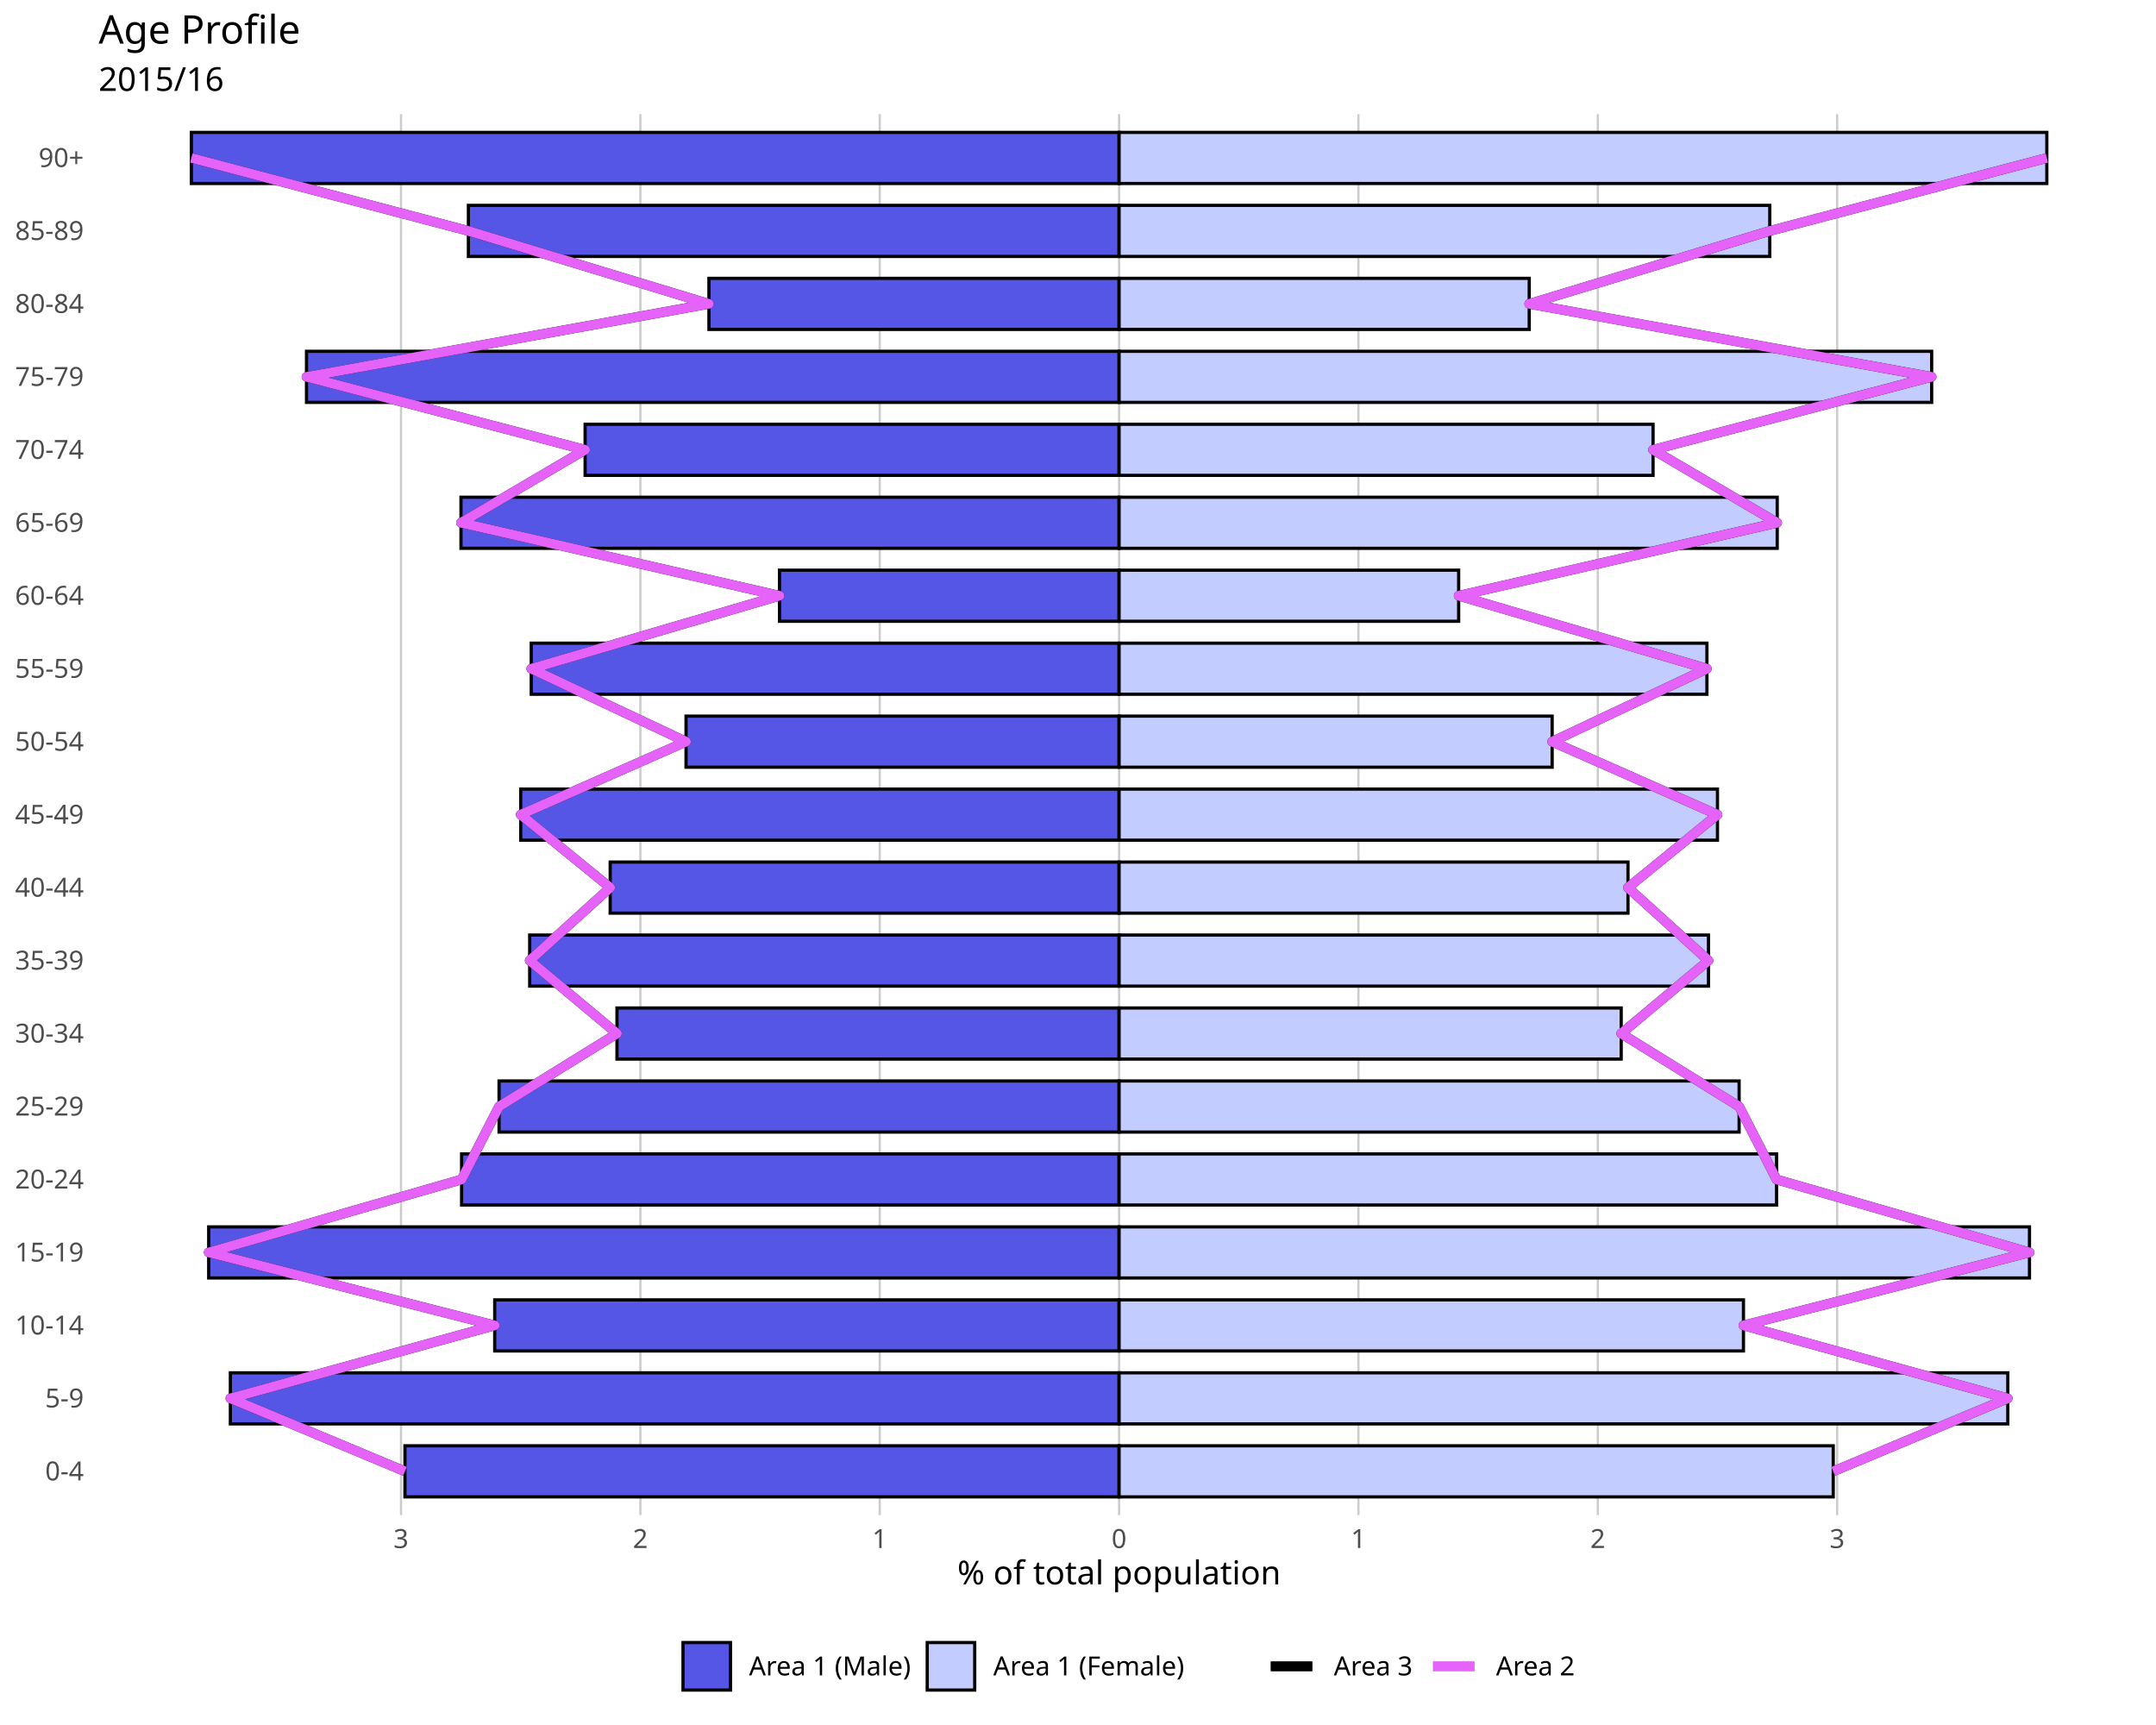
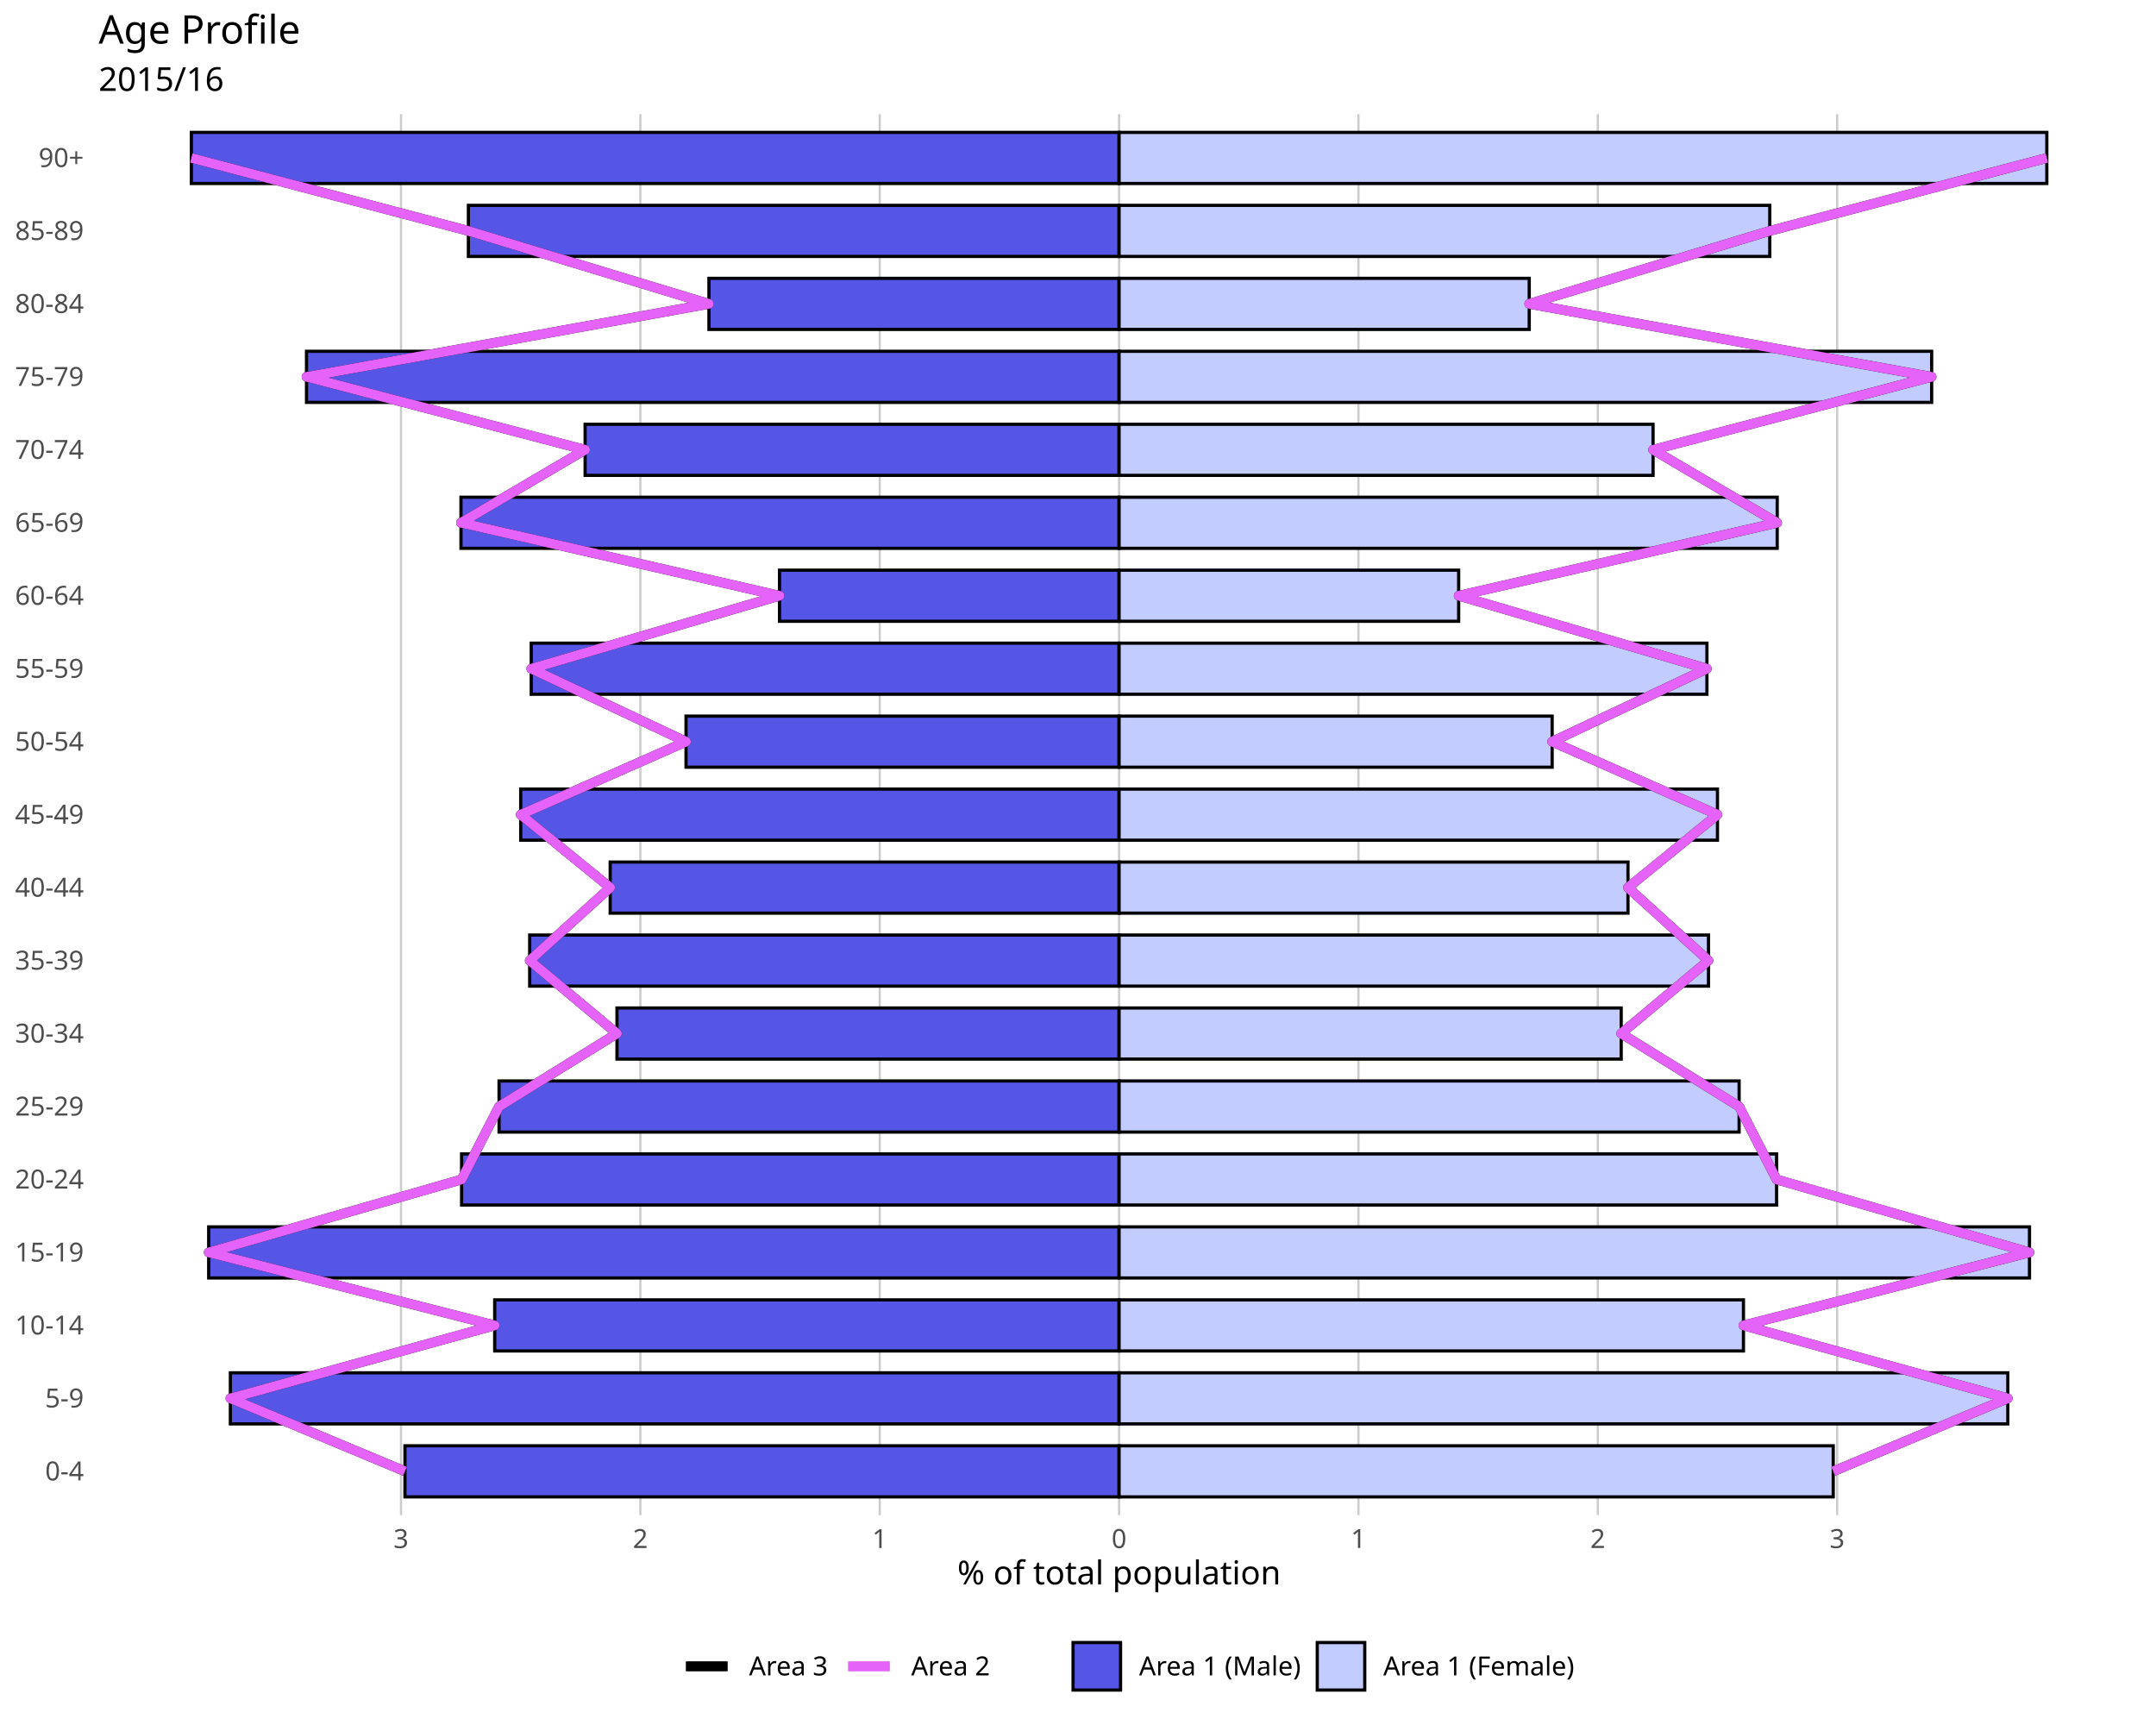
<svg xmlns="http://www.w3.org/2000/svg" class="svglite" data-engine-version="2.0" width="720.00pt" height="576.00pt" viewBox="0 0 720.00 576.00">
  <defs>
    <style type="text/css">
    .svglite line, .svglite polyline, .svglite polygon, .svglite path, .svglite rect, .svglite circle {
      fill: none;
      stroke: #000000;
      stroke-linecap: round;
      stroke-linejoin: round;
      stroke-miterlimit: 10.00;
    }
  </style>
  </defs>
  <rect width="100%" height="100%" style="stroke: none; fill: #FFFFFF;" />
  <defs>
    <clipPath id="cpMC4wMHw3MjAuMDB8MC4wMHw1NzYuMDA=">
      <rect x="0.00" y="0.00" width="720.00" height="576.00" />
    </clipPath>
  </defs>
  <g clip-path="url(#cpMC4wMHw3MjAuMDB8MC4wMHw1NzYuMDA=)">
</g>
  <defs>
    <clipPath id="cpMzIuOTJ8NzE0LjUyfDM4LjEyfDUwNS45MQ==">
      <rect x="32.92" y="38.12" width="681.60" height="467.80" />
    </clipPath>
  </defs>
  <g clip-path="url(#cpMzIuOTJ8NzE0LjUyfDM4LjEyfDUwNS45MQ==)">
    <polyline points="133.92,505.91 133.92,38.12 " style="stroke-width: 0.75; stroke: #CCCCCC;" />
    <polyline points="213.85,505.91 213.85,38.12 " style="stroke-width: 0.75; stroke: #CCCCCC;" />
    <polyline points="293.79,505.91 293.79,38.12 " style="stroke-width: 0.75; stroke: #CCCCCC;" />
    <polyline points="373.72,505.91 373.72,38.12 " style="stroke-width: 0.75; stroke: #CCCCCC;" />
    <polyline points="453.65,505.91 453.65,38.12 " style="stroke-width: 0.75; stroke: #CCCCCC;" />
    <polyline points="533.59,505.91 533.59,38.12 " style="stroke-width: 0.75; stroke: #CCCCCC;" />
    <polyline points="613.52,505.91 613.52,38.12 " style="stroke-width: 0.75; stroke: #CCCCCC;" />
-     <rect x="135.23" y="482.77" width="238.49" height="17.06" style="stroke-width: 1.07; stroke-linecap: square; stroke-linejoin: miter; fill: #5555E6;" />
-     <rect x="76.93" y="458.40" width="296.79" height="17.06" style="stroke-width: 1.07; stroke-linecap: square; stroke-linejoin: miter; fill: #5555E6;" />
-     <rect x="165.21" y="434.04" width="208.51" height="17.06" style="stroke-width: 1.07; stroke-linecap: square; stroke-linejoin: miter; fill: #5555E6;" />
-     <rect x="69.69" y="409.67" width="304.03" height="17.06" style="stroke-width: 1.07; stroke-linecap: square; stroke-linejoin: miter; fill: #5555E6;" />
-     <rect x="154.15" y="385.31" width="219.57" height="17.06" style="stroke-width: 1.07; stroke-linecap: square; stroke-linejoin: miter; fill: #5555E6;" />
-     <rect x="166.66" y="360.95" width="207.06" height="17.06" style="stroke-width: 1.07; stroke-linecap: square; stroke-linejoin: miter; fill: #5555E6;" />
-     <rect x="206.04" y="336.58" width="167.68" height="17.06" style="stroke-width: 1.07; stroke-linecap: square; stroke-linejoin: miter; fill: #5555E6;" />
-     <rect x="176.89" y="312.22" width="196.83" height="17.06" style="stroke-width: 1.07; stroke-linecap: square; stroke-linejoin: miter; fill: #5555E6;" />
-     <rect x="203.77" y="287.85" width="169.95" height="17.06" style="stroke-width: 1.07; stroke-linecap: square; stroke-linejoin: miter; fill: #5555E6;" />
-     <rect x="173.89" y="263.49" width="199.83" height="17.06" style="stroke-width: 1.07; stroke-linecap: square; stroke-linejoin: miter; fill: #5555E6;" />
-     <rect x="229.10" y="239.12" width="144.62" height="17.06" style="stroke-width: 1.07; stroke-linecap: square; stroke-linejoin: miter; fill: #5555E6;" />
-     <rect x="177.41" y="214.76" width="196.31" height="17.06" style="stroke-width: 1.07; stroke-linecap: square; stroke-linejoin: miter; fill: #5555E6;" />
-     <rect x="260.32" y="190.39" width="113.40" height="17.06" style="stroke-width: 1.07; stroke-linecap: square; stroke-linejoin: miter; fill: #5555E6;" />
-     <rect x="153.94" y="166.03" width="219.78" height="17.06" style="stroke-width: 1.07; stroke-linecap: square; stroke-linejoin: miter; fill: #5555E6;" />
-     <rect x="195.40" y="141.67" width="178.32" height="17.06" style="stroke-width: 1.07; stroke-linecap: square; stroke-linejoin: miter; fill: #5555E6;" />
-     <rect x="102.36" y="117.30" width="271.36" height="17.06" style="stroke-width: 1.07; stroke-linecap: square; stroke-linejoin: miter; fill: #5555E6;" />
-     <rect x="236.75" y="92.94" width="136.97" height="17.06" style="stroke-width: 1.07; stroke-linecap: square; stroke-linejoin: miter; fill: #5555E6;" />
-     <rect x="156.42" y="68.57" width="217.30" height="17.06" style="stroke-width: 1.07; stroke-linecap: square; stroke-linejoin: miter; fill: #5555E6;" />
-     <rect x="63.90" y="44.21" width="309.82" height="17.06" style="stroke-width: 1.07; stroke-linecap: square; stroke-linejoin: miter; fill: #5555E6;" />
-     <rect x="373.72" y="482.77" width="238.49" height="17.06" style="stroke-width: 1.07; stroke-linecap: square; stroke-linejoin: miter; fill: #C2CCFF;" />
-     <rect x="373.72" y="458.40" width="296.79" height="17.06" style="stroke-width: 1.07; stroke-linecap: square; stroke-linejoin: miter; fill: #C2CCFF;" />
-     <rect x="373.72" y="434.04" width="208.51" height="17.06" style="stroke-width: 1.07; stroke-linecap: square; stroke-linejoin: miter; fill: #C2CCFF;" />
-     <rect x="373.72" y="409.67" width="304.03" height="17.06" style="stroke-width: 1.07; stroke-linecap: square; stroke-linejoin: miter; fill: #C2CCFF;" />
-     <rect x="373.72" y="385.31" width="219.57" height="17.06" style="stroke-width: 1.07; stroke-linecap: square; stroke-linejoin: miter; fill: #C2CCFF;" />
-     <rect x="373.72" y="360.95" width="207.06" height="17.06" style="stroke-width: 1.07; stroke-linecap: square; stroke-linejoin: miter; fill: #C2CCFF;" />
-     <rect x="373.72" y="336.58" width="167.68" height="17.06" style="stroke-width: 1.07; stroke-linecap: square; stroke-linejoin: miter; fill: #C2CCFF;" />
-     <rect x="373.72" y="312.22" width="196.83" height="17.06" style="stroke-width: 1.07; stroke-linecap: square; stroke-linejoin: miter; fill: #C2CCFF;" />
-     <rect x="373.72" y="287.85" width="169.95" height="17.06" style="stroke-width: 1.07; stroke-linecap: square; stroke-linejoin: miter; fill: #C2CCFF;" />
-     <rect x="373.72" y="263.49" width="199.83" height="17.06" style="stroke-width: 1.07; stroke-linecap: square; stroke-linejoin: miter; fill: #C2CCFF;" />
-     <rect x="373.72" y="239.12" width="144.62" height="17.06" style="stroke-width: 1.07; stroke-linecap: square; stroke-linejoin: miter; fill: #C2CCFF;" />
-     <rect x="373.72" y="214.76" width="196.31" height="17.06" style="stroke-width: 1.07; stroke-linecap: square; stroke-linejoin: miter; fill: #C2CCFF;" />
-     <rect x="373.72" y="190.39" width="113.40" height="17.06" style="stroke-width: 1.07; stroke-linecap: square; stroke-linejoin: miter; fill: #C2CCFF;" />
-     <rect x="373.72" y="166.03" width="219.78" height="17.06" style="stroke-width: 1.07; stroke-linecap: square; stroke-linejoin: miter; fill: #C2CCFF;" />
-     <rect x="373.72" y="141.67" width="178.32" height="17.06" style="stroke-width: 1.07; stroke-linecap: square; stroke-linejoin: miter; fill: #C2CCFF;" />
-     <rect x="373.72" y="117.30" width="271.36" height="17.06" style="stroke-width: 1.07; stroke-linecap: square; stroke-linejoin: miter; fill: #C2CCFF;" />
-     <rect x="373.72" y="92.94" width="136.97" height="17.06" style="stroke-width: 1.07; stroke-linecap: square; stroke-linejoin: miter; fill: #C2CCFF;" />
-     <rect x="373.72" y="68.57" width="217.30" height="17.06" style="stroke-width: 1.07; stroke-linecap: square; stroke-linejoin: miter; fill: #C2CCFF;" />
-     <rect x="373.72" y="44.21" width="309.82" height="17.06" style="stroke-width: 1.07; stroke-linecap: square; stroke-linejoin: miter; fill: #C2CCFF;" />
+     <rect x="135.23" y="482.77" width="238.49" height="17.06" style="stroke-width: 1.07; stroke-linecap: butt; stroke-linejoin: miter; fill: #5555E6;" />
+     <rect x="76.93" y="458.40" width="296.79" height="17.06" style="stroke-width: 1.07; stroke-linecap: butt; stroke-linejoin: miter; fill: #5555E6;" />
+     <rect x="165.21" y="434.04" width="208.51" height="17.06" style="stroke-width: 1.07; stroke-linecap: butt; stroke-linejoin: miter; fill: #5555E6;" />
+     <rect x="69.69" y="409.67" width="304.03" height="17.06" style="stroke-width: 1.07; stroke-linecap: butt; stroke-linejoin: miter; fill: #5555E6;" />
+     <rect x="154.15" y="385.31" width="219.57" height="17.06" style="stroke-width: 1.07; stroke-linecap: butt; stroke-linejoin: miter; fill: #5555E6;" />
+     <rect x="166.66" y="360.95" width="207.06" height="17.06" style="stroke-width: 1.07; stroke-linecap: butt; stroke-linejoin: miter; fill: #5555E6;" />
+     <rect x="206.04" y="336.58" width="167.68" height="17.06" style="stroke-width: 1.07; stroke-linecap: butt; stroke-linejoin: miter; fill: #5555E6;" />
+     <rect x="176.89" y="312.22" width="196.83" height="17.06" style="stroke-width: 1.07; stroke-linecap: butt; stroke-linejoin: miter; fill: #5555E6;" />
+     <rect x="203.77" y="287.85" width="169.95" height="17.06" style="stroke-width: 1.07; stroke-linecap: butt; stroke-linejoin: miter; fill: #5555E6;" />
+     <rect x="173.89" y="263.49" width="199.83" height="17.06" style="stroke-width: 1.07; stroke-linecap: butt; stroke-linejoin: miter; fill: #5555E6;" />
+     <rect x="229.10" y="239.12" width="144.62" height="17.06" style="stroke-width: 1.07; stroke-linecap: butt; stroke-linejoin: miter; fill: #5555E6;" />
+     <rect x="177.41" y="214.76" width="196.31" height="17.06" style="stroke-width: 1.07; stroke-linecap: butt; stroke-linejoin: miter; fill: #5555E6;" />
+     <rect x="260.32" y="190.39" width="113.40" height="17.06" style="stroke-width: 1.07; stroke-linecap: butt; stroke-linejoin: miter; fill: #5555E6;" />
+     <rect x="153.94" y="166.03" width="219.78" height="17.06" style="stroke-width: 1.07; stroke-linecap: butt; stroke-linejoin: miter; fill: #5555E6;" />
+     <rect x="195.40" y="141.67" width="178.32" height="17.06" style="stroke-width: 1.07; stroke-linecap: butt; stroke-linejoin: miter; fill: #5555E6;" />
+     <rect x="102.36" y="117.30" width="271.36" height="17.06" style="stroke-width: 1.07; stroke-linecap: butt; stroke-linejoin: miter; fill: #5555E6;" />
+     <rect x="236.75" y="92.94" width="136.97" height="17.06" style="stroke-width: 1.07; stroke-linecap: butt; stroke-linejoin: miter; fill: #5555E6;" />
+     <rect x="156.42" y="68.57" width="217.30" height="17.06" style="stroke-width: 1.07; stroke-linecap: butt; stroke-linejoin: miter; fill: #5555E6;" />
+     <rect x="63.90" y="44.21" width="309.82" height="17.06" style="stroke-width: 1.07; stroke-linecap: butt; stroke-linejoin: miter; fill: #5555E6;" />
+     <rect x="373.72" y="482.77" width="238.49" height="17.06" style="stroke-width: 1.07; stroke-linecap: butt; stroke-linejoin: miter; fill: #C2CCFF;" />
+     <rect x="373.72" y="458.40" width="296.79" height="17.06" style="stroke-width: 1.07; stroke-linecap: butt; stroke-linejoin: miter; fill: #C2CCFF;" />
+     <rect x="373.72" y="434.04" width="208.51" height="17.06" style="stroke-width: 1.07; stroke-linecap: butt; stroke-linejoin: miter; fill: #C2CCFF;" />
+     <rect x="373.72" y="409.67" width="304.03" height="17.06" style="stroke-width: 1.07; stroke-linecap: butt; stroke-linejoin: miter; fill: #C2CCFF;" />
+     <rect x="373.72" y="385.31" width="219.57" height="17.06" style="stroke-width: 1.07; stroke-linecap: butt; stroke-linejoin: miter; fill: #C2CCFF;" />
+     <rect x="373.72" y="360.95" width="207.06" height="17.06" style="stroke-width: 1.07; stroke-linecap: butt; stroke-linejoin: miter; fill: #C2CCFF;" />
+     <rect x="373.72" y="336.58" width="167.68" height="17.06" style="stroke-width: 1.07; stroke-linecap: butt; stroke-linejoin: miter; fill: #C2CCFF;" />
+     <rect x="373.72" y="312.22" width="196.83" height="17.06" style="stroke-width: 1.07; stroke-linecap: butt; stroke-linejoin: miter; fill: #C2CCFF;" />
+     <rect x="373.72" y="287.85" width="169.95" height="17.06" style="stroke-width: 1.07; stroke-linecap: butt; stroke-linejoin: miter; fill: #C2CCFF;" />
+     <rect x="373.72" y="263.49" width="199.83" height="17.06" style="stroke-width: 1.07; stroke-linecap: butt; stroke-linejoin: miter; fill: #C2CCFF;" />
+     <rect x="373.72" y="239.12" width="144.62" height="17.06" style="stroke-width: 1.07; stroke-linecap: butt; stroke-linejoin: miter; fill: #C2CCFF;" />
+     <rect x="373.72" y="214.76" width="196.31" height="17.06" style="stroke-width: 1.07; stroke-linecap: butt; stroke-linejoin: miter; fill: #C2CCFF;" />
+     <rect x="373.72" y="190.39" width="113.40" height="17.06" style="stroke-width: 1.07; stroke-linecap: butt; stroke-linejoin: miter; fill: #C2CCFF;" />
+     <rect x="373.72" y="166.03" width="219.78" height="17.06" style="stroke-width: 1.07; stroke-linecap: butt; stroke-linejoin: miter; fill: #C2CCFF;" />
+     <rect x="373.72" y="141.67" width="178.32" height="17.06" style="stroke-width: 1.07; stroke-linecap: butt; stroke-linejoin: miter; fill: #C2CCFF;" />
+     <rect x="373.72" y="117.30" width="271.36" height="17.06" style="stroke-width: 1.07; stroke-linecap: butt; stroke-linejoin: miter; fill: #C2CCFF;" />
+     <rect x="373.72" y="92.94" width="136.97" height="17.06" style="stroke-width: 1.07; stroke-linecap: butt; stroke-linejoin: miter; fill: #C2CCFF;" />
+     <rect x="373.72" y="68.57" width="217.30" height="17.06" style="stroke-width: 1.07; stroke-linecap: butt; stroke-linejoin: miter; fill: #C2CCFF;" />
+     <rect x="373.72" y="44.21" width="309.82" height="17.06" style="stroke-width: 1.07; stroke-linecap: butt; stroke-linejoin: miter; fill: #C2CCFF;" />
    <polyline points="612.21,491.30 670.51,466.93 582.23,442.57 677.75,418.20 593.29,393.84 580.78,369.47 541.40,345.11 570.55,320.74 543.67,296.38 573.55,272.02 518.34,247.65 570.03,223.29 487.12,198.92 593.50,174.56 552.04,150.19 645.08,125.83 510.69,101.46 591.02,77.10 683.54,52.74 " style="stroke-width: 3.20; stroke-linecap: butt;" />
    <polyline points="135.23,491.30 76.93,466.93 165.21,442.57 69.69,418.20 154.15,393.84 166.66,369.47 206.04,345.11 176.89,320.74 203.77,296.38 173.89,272.02 229.10,247.65 177.41,223.29 260.32,198.92 153.94,174.56 195.40,150.19 102.36,125.83 236.75,101.46 156.42,77.10 63.90,52.74 " style="stroke-width: 3.20; stroke-linecap: butt;" />
    <polyline points="612.21,491.30 670.51,466.93 582.23,442.57 677.75,418.20 593.29,393.84 580.78,369.47 541.40,345.11 570.55,320.74 543.67,296.38 573.55,272.02 518.34,247.65 570.03,223.29 487.12,198.92 593.50,174.56 552.04,150.19 645.08,125.83 510.69,101.46 591.02,77.10 683.54,52.74 " style="stroke-width: 3.20; stroke: #E563F9; stroke-linecap: butt;" />
    <polyline points="135.23,491.30 76.93,466.93 165.21,442.57 69.69,418.20 154.15,393.84 166.66,369.47 206.04,345.11 176.89,320.74 203.77,296.38 173.89,272.02 229.10,247.65 177.41,223.29 260.32,198.92 153.94,174.56 195.40,150.19 102.36,125.83 236.75,101.46 156.42,77.10 63.90,52.74 " style="stroke-width: 3.20; stroke: #E563F9; stroke-linecap: butt;" />
  </g>
  <g clip-path="url(#cpMC4wMHw3MjAuMDB8MC4wMHw1NzYuMDA=)">
    <text x="27.99" y="494.32" text-anchor="end" style="font-size: 8.80px; fill: #4D4D4D; font-family: sans;" textLength="12.72px" lengthAdjust="spacingAndGlyphs">0-4</text>
    <text x="27.99" y="469.96" text-anchor="end" style="font-size: 8.80px; fill: #4D4D4D; font-family: sans;" textLength="12.72px" lengthAdjust="spacingAndGlyphs">5-9</text>
    <text x="27.99" y="445.60" text-anchor="end" style="font-size: 8.80px; fill: #4D4D4D; font-family: sans;" textLength="22.51px" lengthAdjust="spacingAndGlyphs">10-14</text>
    <text x="27.99" y="421.23" text-anchor="end" style="font-size: 8.80px; fill: #4D4D4D; font-family: sans;" textLength="22.51px" lengthAdjust="spacingAndGlyphs">15-19</text>
    <text x="27.99" y="396.87" text-anchor="end" style="font-size: 8.80px; fill: #4D4D4D; font-family: sans;" textLength="22.51px" lengthAdjust="spacingAndGlyphs">20-24</text>
    <text x="27.99" y="372.50" text-anchor="end" style="font-size: 8.80px; fill: #4D4D4D; font-family: sans;" textLength="22.51px" lengthAdjust="spacingAndGlyphs">25-29</text>
    <text x="27.99" y="348.14" text-anchor="end" style="font-size: 8.80px; fill: #4D4D4D; font-family: sans;" textLength="22.51px" lengthAdjust="spacingAndGlyphs">30-34</text>
    <text x="27.99" y="323.77" text-anchor="end" style="font-size: 8.80px; fill: #4D4D4D; font-family: sans;" textLength="22.51px" lengthAdjust="spacingAndGlyphs">35-39</text>
    <text x="27.99" y="299.41" text-anchor="end" style="font-size: 8.80px; fill: #4D4D4D; font-family: sans;" textLength="22.51px" lengthAdjust="spacingAndGlyphs">40-44</text>
    <text x="27.99" y="275.04" text-anchor="end" style="font-size: 8.80px; fill: #4D4D4D; font-family: sans;" textLength="22.51px" lengthAdjust="spacingAndGlyphs">45-49</text>
    <text x="27.99" y="250.68" text-anchor="end" style="font-size: 8.80px; fill: #4D4D4D; font-family: sans;" textLength="22.51px" lengthAdjust="spacingAndGlyphs">50-54</text>
    <text x="27.99" y="226.31" text-anchor="end" style="font-size: 8.80px; fill: #4D4D4D; font-family: sans;" textLength="22.51px" lengthAdjust="spacingAndGlyphs">55-59</text>
    <text x="27.99" y="201.95" text-anchor="end" style="font-size: 8.80px; fill: #4D4D4D; font-family: sans;" textLength="22.51px" lengthAdjust="spacingAndGlyphs">60-64</text>
    <text x="27.99" y="177.59" text-anchor="end" style="font-size: 8.80px; fill: #4D4D4D; font-family: sans;" textLength="22.51px" lengthAdjust="spacingAndGlyphs">65-69</text>
    <text x="27.99" y="153.22" text-anchor="end" style="font-size: 8.80px; fill: #4D4D4D; font-family: sans;" textLength="22.51px" lengthAdjust="spacingAndGlyphs">70-74</text>
    <text x="27.99" y="128.86" text-anchor="end" style="font-size: 8.80px; fill: #4D4D4D; font-family: sans;" textLength="22.51px" lengthAdjust="spacingAndGlyphs">75-79</text>
    <text x="27.99" y="104.49" text-anchor="end" style="font-size: 8.80px; fill: #4D4D4D; font-family: sans;" textLength="22.51px" lengthAdjust="spacingAndGlyphs">80-84</text>
    <text x="27.99" y="80.13" text-anchor="end" style="font-size: 8.80px; fill: #4D4D4D; font-family: sans;" textLength="22.51px" lengthAdjust="spacingAndGlyphs">85-89</text>
    <text x="27.99" y="55.76" text-anchor="end" style="font-size: 8.80px; fill: #4D4D4D; font-family: sans;" textLength="14.93px" lengthAdjust="spacingAndGlyphs">90+</text>
    <text x="133.92" y="516.90" text-anchor="middle" style="font-size: 8.80px; fill: #4D4D4D; font-family: sans;" textLength="4.89px" lengthAdjust="spacingAndGlyphs">3</text>
    <text x="213.85" y="516.90" text-anchor="middle" style="font-size: 8.80px; fill: #4D4D4D; font-family: sans;" textLength="4.89px" lengthAdjust="spacingAndGlyphs">2</text>
    <text x="293.79" y="516.90" text-anchor="middle" style="font-size: 8.80px; fill: #4D4D4D; font-family: sans;" textLength="4.89px" lengthAdjust="spacingAndGlyphs">1</text>
    <text x="373.72" y="516.90" text-anchor="middle" style="font-size: 8.80px; fill: #4D4D4D; font-family: sans;" textLength="4.89px" lengthAdjust="spacingAndGlyphs">0</text>
    <text x="453.65" y="516.90" text-anchor="middle" style="font-size: 8.80px; fill: #4D4D4D; font-family: sans;" textLength="4.89px" lengthAdjust="spacingAndGlyphs">1</text>
    <text x="533.59" y="516.90" text-anchor="middle" style="font-size: 8.80px; fill: #4D4D4D; font-family: sans;" textLength="4.89px" lengthAdjust="spacingAndGlyphs">2</text>
    <text x="613.52" y="516.90" text-anchor="middle" style="font-size: 8.80px; fill: #4D4D4D; font-family: sans;" textLength="4.89px" lengthAdjust="spacingAndGlyphs">3</text>
    <text x="373.72" y="529.04" text-anchor="middle" style="font-size: 11.00px; font-family: sans;" textLength="99.68px" lengthAdjust="spacingAndGlyphs">% of total population</text>
-     <rect x="228.09" y="548.47" width="15.86" height="15.86" style="stroke-width: 1.07; stroke-linecap: square; stroke-linejoin: miter; fill: #5555E6;" />
-     <rect x="309.65" y="548.47" width="15.86" height="15.86" style="stroke-width: 1.07; stroke-linecap: square; stroke-linejoin: miter; fill: #C2CCFF;" />
-     <text x="250.15" y="559.43" style="font-size: 8.80px; font-family: sans;" textLength="53.31px" lengthAdjust="spacingAndGlyphs">Area 1 (Male)</text>
-     <text x="331.70" y="559.43" style="font-size: 8.80px; font-family: sans;" textLength="63.58px" lengthAdjust="spacingAndGlyphs">Area 1 (Female)</text>
-     <line x1="424.40" y1="556.40" x2="438.23" y2="556.40" style="stroke-width: 3.20; stroke-linecap: butt;" />
-     <line x1="424.40" y1="556.40" x2="438.23" y2="556.40" style="stroke-width: 3.20; stroke-linecap: butt;" />
-     <line x1="478.57" y1="556.40" x2="492.40" y2="556.40" style="stroke-width: 3.20; stroke: #E563F9; stroke-linecap: butt;" />
-     <line x1="478.57" y1="556.40" x2="492.40" y2="556.40" style="stroke-width: 3.20; stroke: #E563F9; stroke-linecap: butt;" />
-     <text x="445.43" y="559.43" style="font-size: 8.80px; font-family: sans;" textLength="25.93px" lengthAdjust="spacingAndGlyphs">Area 3</text>
-     <text x="499.60" y="559.43" style="font-size: 8.80px; font-family: sans;" textLength="25.93px" lengthAdjust="spacingAndGlyphs">Area 2</text>
+     <line x1="229.11" y1="556.40" x2="242.94" y2="556.40" style="stroke-width: 3.20; stroke-linecap: butt;" />
+     <line x1="229.11" y1="556.40" x2="242.94" y2="556.40" style="stroke-width: 3.20; stroke-linecap: butt;" />
+     <line x1="283.28" y1="556.40" x2="297.11" y2="556.40" style="stroke-width: 3.20; stroke: #E563F9; stroke-linecap: butt;" />
+     <line x1="283.28" y1="556.40" x2="297.11" y2="556.40" style="stroke-width: 3.20; stroke: #E563F9; stroke-linecap: butt;" />
+     <text x="250.15" y="559.43" style="font-size: 8.80px; font-family: sans;" textLength="25.93px" lengthAdjust="spacingAndGlyphs">Area 3</text>
+     <text x="304.31" y="559.43" style="font-size: 8.80px; font-family: sans;" textLength="25.93px" lengthAdjust="spacingAndGlyphs">Area 2</text>
+     <rect x="358.35" y="548.47" width="15.86" height="15.86" style="stroke-width: 1.07; stroke-linecap: butt; stroke-linejoin: miter; fill: #5555E6;" />
+     <rect x="439.90" y="548.47" width="15.86" height="15.86" style="stroke-width: 1.07; stroke-linecap: butt; stroke-linejoin: miter; fill: #C2CCFF;" />
+     <text x="380.40" y="559.43" style="font-size: 8.80px; font-family: sans;" textLength="53.31px" lengthAdjust="spacingAndGlyphs">Area 1 (Male)</text>
+     <text x="461.95" y="559.43" style="font-size: 8.80px; font-family: sans;" textLength="63.58px" lengthAdjust="spacingAndGlyphs">Area 1 (Female)</text>
    <text x="32.92" y="30.35" style="font-size: 11.00px; font-family: sans;" textLength="39.77px" lengthAdjust="spacingAndGlyphs">2015/16</text>
    <text x="32.92" y="14.56" style="font-size: 13.20px; font-family: sans;" textLength="64.57px" lengthAdjust="spacingAndGlyphs">Age Profile</text>
  </g>
</svg>
